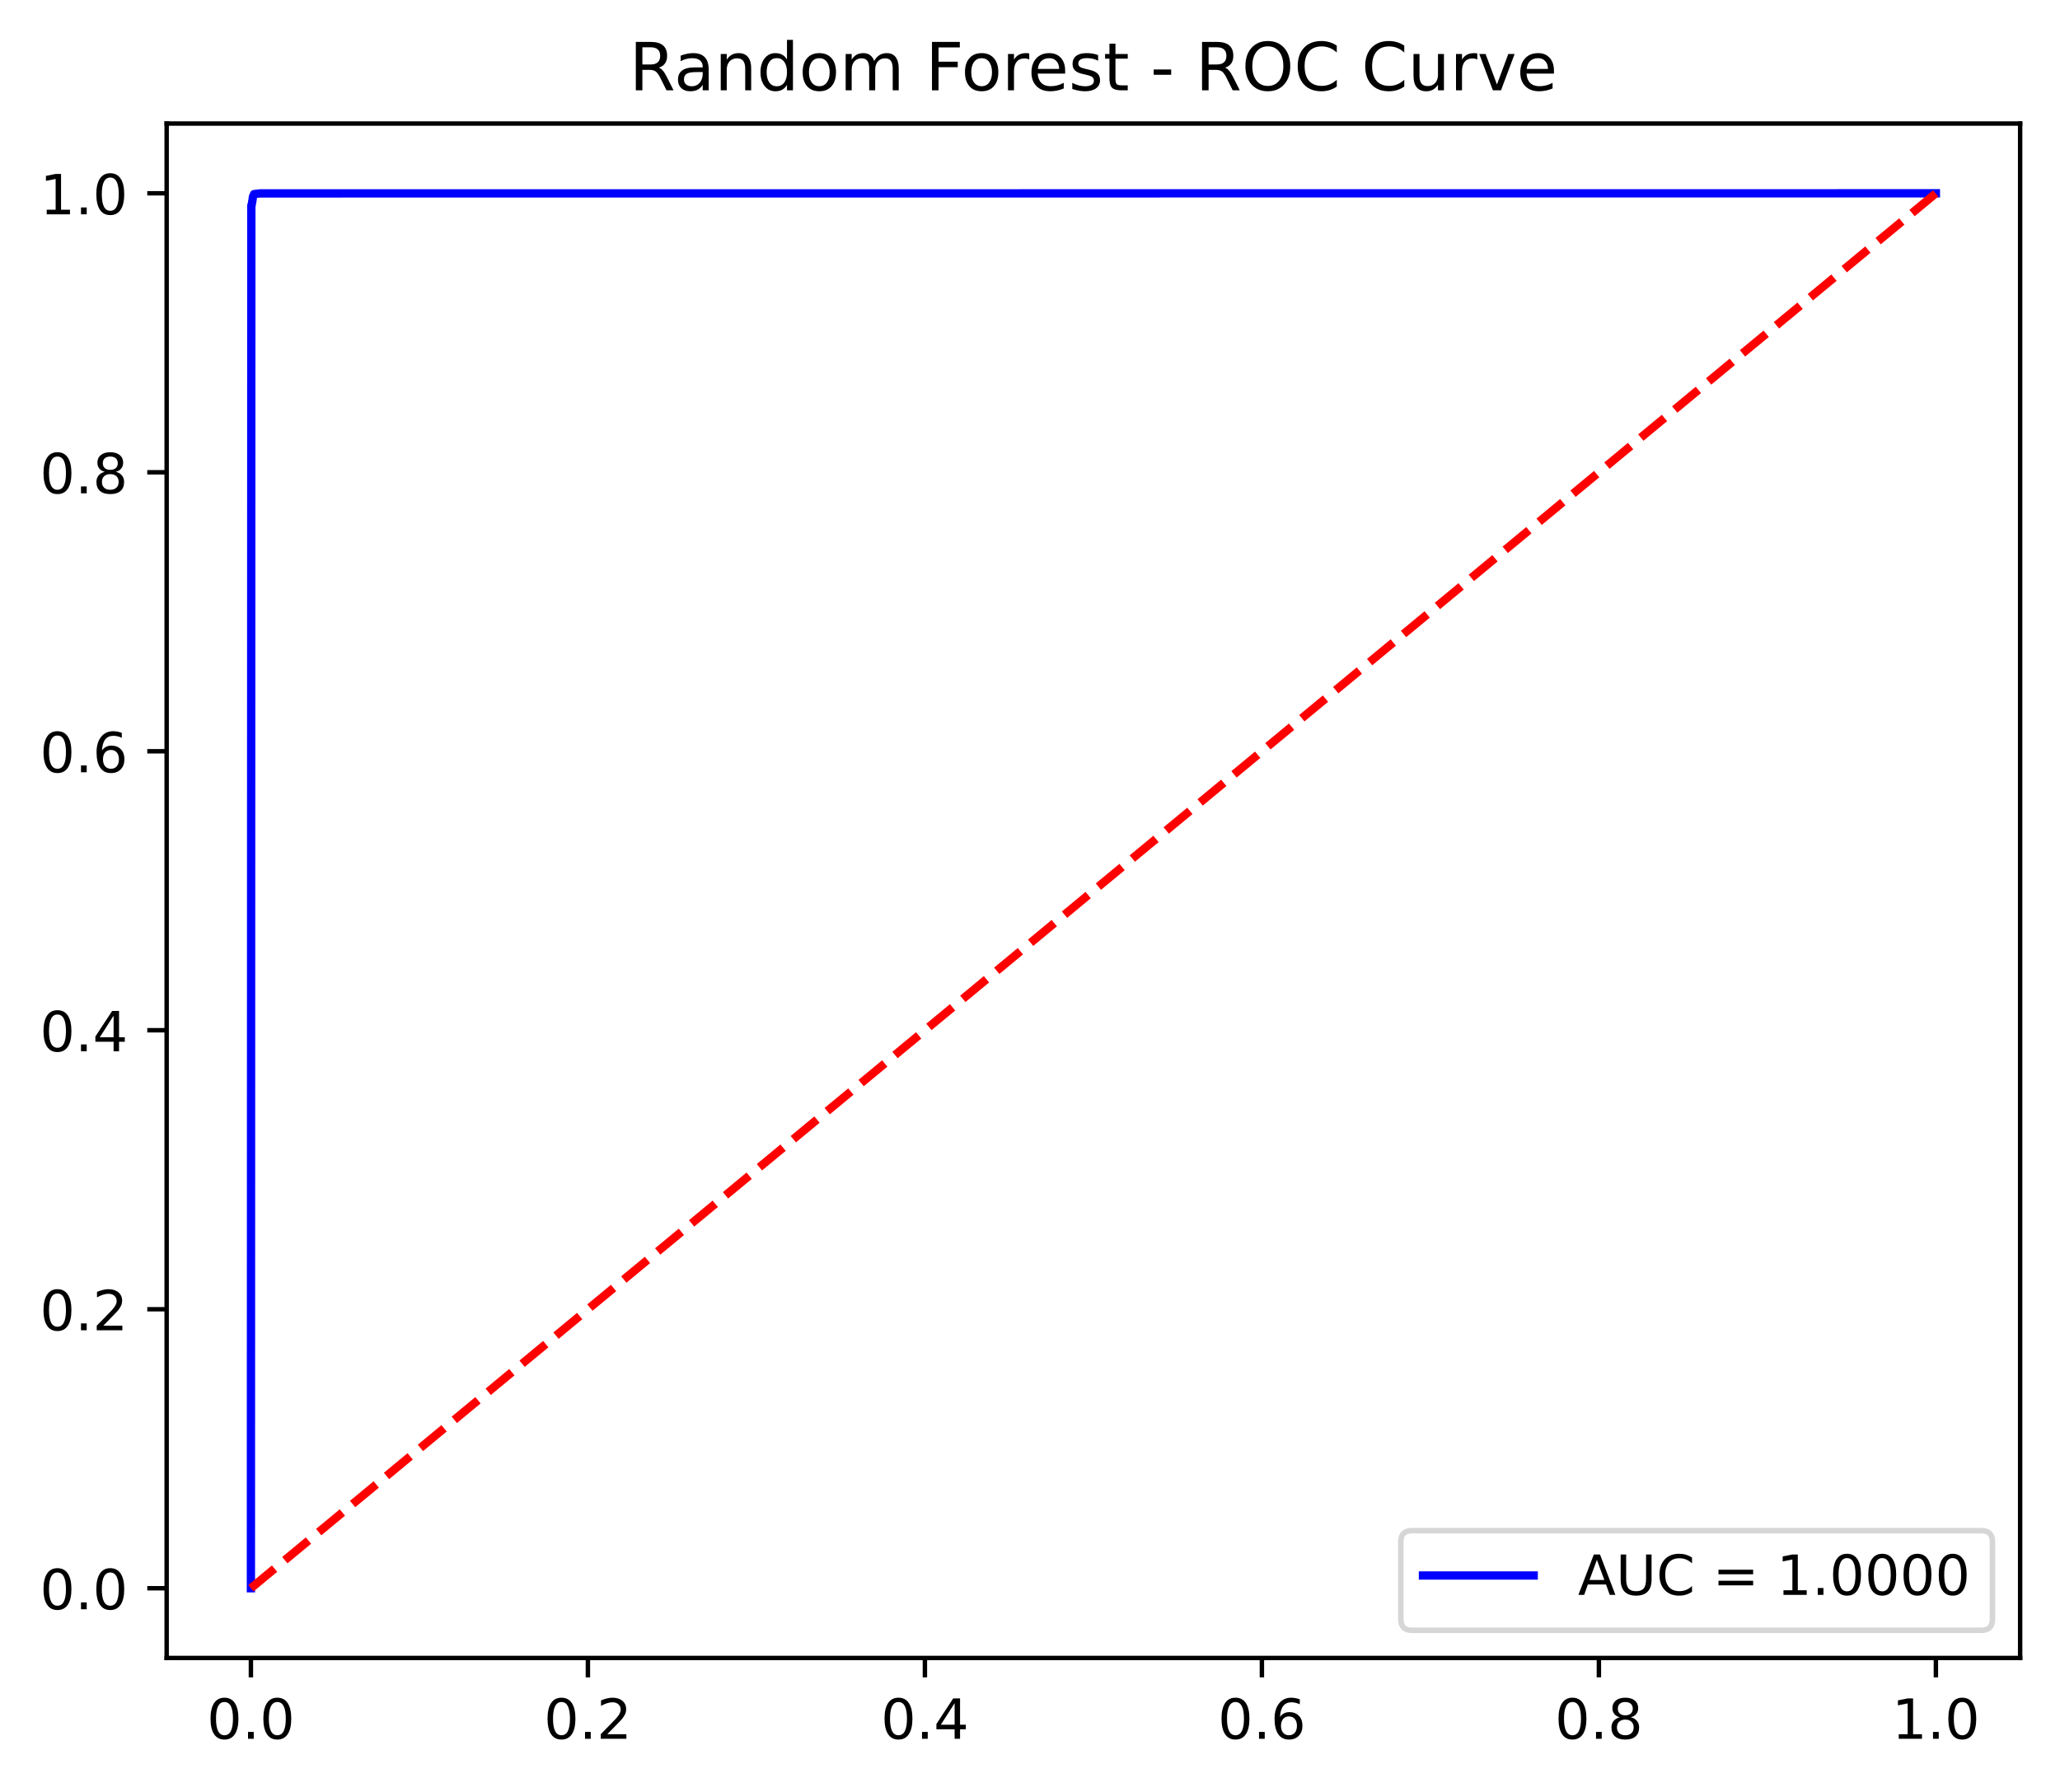
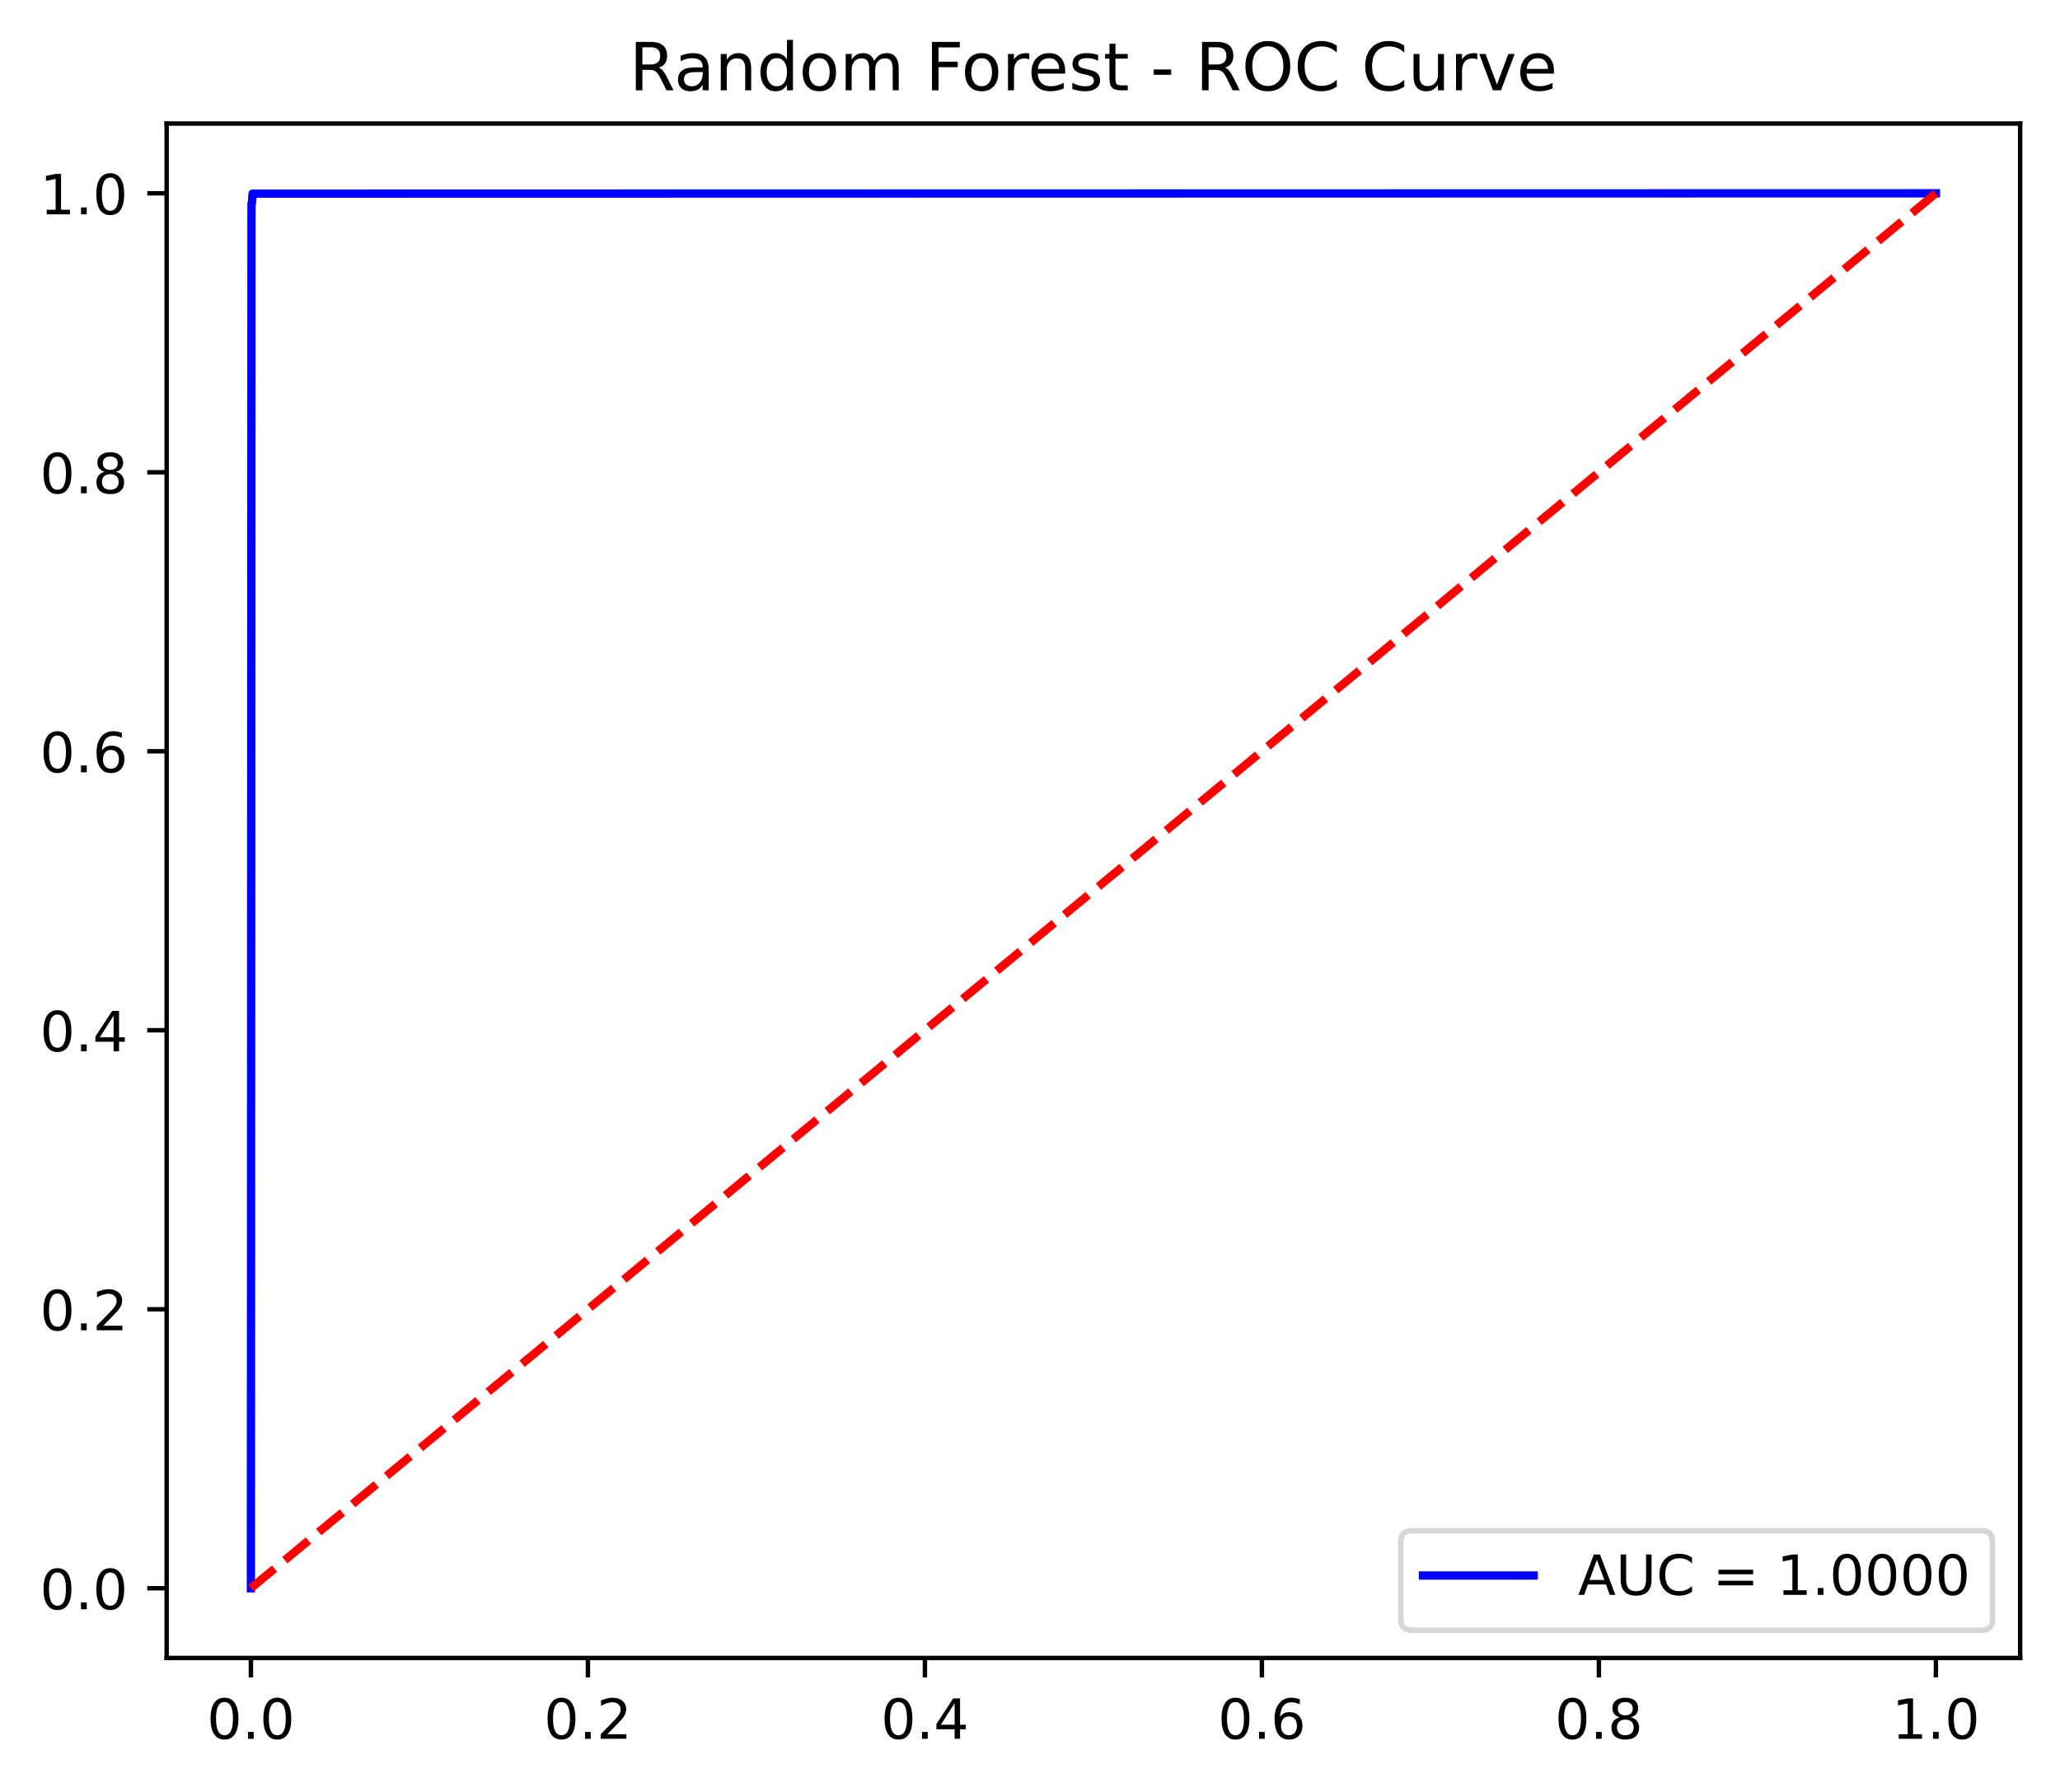
<svg xmlns="http://www.w3.org/2000/svg" xmlns:xlink="http://www.w3.org/1999/xlink" width="372.103pt" height="323.718pt" viewBox="0 0 372.103 323.718" version="1.1">
  <defs>
    <style type="text/css">*{stroke-linejoin: round; stroke-linecap: butt}</style>
  </defs>
  <g id="figure_1">
    <g id="patch_1">
      <path d="M 0 323.718  L 372.103 323.718  L 372.103 0  L 0 0  z " style="fill: #ffffff" />
    </g>
    <g id="axes_1">
      <g id="patch_2">
        <path d="M 30.103 299.518  L 364.903 299.518  L 364.903 22.318  L 30.103 22.318  z " style="fill: #ffffff" />
      </g>
      <g id="matplotlib.axis_1">
        <g id="xtick_1">
          <g id="line2d_1">
            <defs>
-               <path id="m79c2bc3cf7" d="M 0 0  L 0 3.5  " style="stroke: #000000; stroke-width: 0.8" />
+               <path id="m45000c50d7" d="M 0 0  L 0 3.5  " style="stroke: #000000; stroke-width: 0.8" />
            </defs>
            <g>
-               <use xlink:href="#m79c2bc3cf7" x="45.321" y="299.518" style="stroke: #000000; stroke-width: 0.8" />
+               <use xlink:href="#m45000c50d7" x="45.321" y="299.518" style="stroke: #000000; stroke-width: 0.8" />
            </g>
          </g>
          <g id="text_1">
            <g transform="translate(37.36974 314.1158) scale(0.1 -0.1)">
              <defs>
                <path id="DejaVuSans-13" d="M 2034 4250  Q 1547 4250 1301 3770  Q 1056 3291 1056 2328  Q 1056 1369 1301 889  Q 1547 409 2034 409  Q 2525 409 2770 889  Q 3016 1369 3016 2328  Q 3016 3291 2770 3770  Q 2525 4250 2034 4250  z M 2034 4750  Q 2819 4750 3233 4129  Q 3647 3509 3647 2328  Q 3647 1150 3233 529  Q 2819 -91 2034 -91  Q 1250 -91 836 529  Q 422 1150 422 2328  Q 422 3509 836 4129  Q 1250 4750 2034 4750  z " transform="scale(0.015625)" />
                <path id="DejaVuSans-11" d="M 684 794  L 1344 794  L 1344 0  L 684 0  L 684 794  z " transform="scale(0.015625)" />
              </defs>
              <use xlink:href="#DejaVuSans-13" />
              <use xlink:href="#DejaVuSans-11" transform="translate(63.625 0)" />
              <use xlink:href="#DejaVuSans-13" transform="translate(95.40625 0)" />
            </g>
          </g>
        </g>
        <g id="xtick_2">
          <g id="line2d_2">
            <g>
-               <use xlink:href="#m79c2bc3cf7" x="106.194" y="299.518" style="stroke: #000000; stroke-width: 0.8" />
+               <use xlink:href="#m45000c50d7" x="106.194" y="299.518" style="stroke: #000000; stroke-width: 0.8" />
            </g>
          </g>
          <g id="text_2">
            <g transform="translate(98.24247 314.1158) scale(0.1 -0.1)">
              <defs>
                <path id="DejaVuSans-15" d="M 1228 531  L 3431 531  L 3431 0  L 469 0  L 469 531  Q 828 903 1448 1529  Q 2069 2156 2228 2338  Q 2531 2678 2651 2914  Q 2772 3150 2772 3378  Q 2772 3750 2511 3984  Q 2250 4219 1831 4219  Q 1534 4219 1204 4116  Q 875 4013 500 3803  L 500 4441  Q 881 4594 1212 4672  Q 1544 4750 1819 4750  Q 2544 4750 2975 4387  Q 3406 4025 3406 3419  Q 3406 3131 3298 2873  Q 3191 2616 2906 2266  Q 2828 2175 2409 1742  Q 1991 1309 1228 531  z " transform="scale(0.015625)" />
              </defs>
              <use xlink:href="#DejaVuSans-13" />
              <use xlink:href="#DejaVuSans-11" transform="translate(63.625 0)" />
              <use xlink:href="#DejaVuSans-15" transform="translate(95.40625 0)" />
            </g>
          </g>
        </g>
        <g id="xtick_3">
          <g id="line2d_3">
            <g>
-               <use xlink:href="#m79c2bc3cf7" x="167.067" y="299.518" style="stroke: #000000; stroke-width: 0.8" />
+               <use xlink:href="#m45000c50d7" x="167.067" y="299.518" style="stroke: #000000; stroke-width: 0.8" />
            </g>
          </g>
          <g id="text_3">
            <g transform="translate(159.1152 314.1158) scale(0.1 -0.1)">
              <defs>
                <path id="DejaVuSans-17" d="M 2419 4116  L 825 1625  L 2419 1625  L 2419 4116  z M 2253 4666  L 3047 4666  L 3047 1625  L 3713 1625  L 3713 1100  L 3047 1100  L 3047 0  L 2419 0  L 2419 1100  L 313 1100  L 313 1709  L 2253 4666  z " transform="scale(0.015625)" />
              </defs>
              <use xlink:href="#DejaVuSans-13" />
              <use xlink:href="#DejaVuSans-11" transform="translate(63.625 0)" />
              <use xlink:href="#DejaVuSans-17" transform="translate(95.40625 0)" />
            </g>
          </g>
        </g>
        <g id="xtick_4">
          <g id="line2d_4">
            <g>
-               <use xlink:href="#m79c2bc3cf7" x="227.939" y="299.518" style="stroke: #000000; stroke-width: 0.8" />
+               <use xlink:href="#m45000c50d7" x="227.939" y="299.518" style="stroke: #000000; stroke-width: 0.8" />
            </g>
          </g>
          <g id="text_4">
            <g transform="translate(219.9879 314.1158) scale(0.1 -0.1)">
              <defs>
                <path id="DejaVuSans-19" d="M 2113 2584  Q 1688 2584 1439 2293  Q 1191 2003 1191 1497  Q 1191 994 1439 701  Q 1688 409 2113 409  Q 2538 409 2786 701  Q 3034 994 3034 1497  Q 3034 2003 2786 2293  Q 2538 2584 2113 2584  z M 3366 4563  L 3366 3988  Q 3128 4100 2886 4159  Q 2644 4219 2406 4219  Q 1781 4219 1451 3797  Q 1122 3375 1075 2522  Q 1259 2794 1537 2939  Q 1816 3084 2150 3084  Q 2853 3084 3261 2657  Q 3669 2231 3669 1497  Q 3669 778 3244 343  Q 2819 -91 2113 -91  Q 1303 -91 875 529  Q 447 1150 447 2328  Q 447 3434 972 4092  Q 1497 4750 2381 4750  Q 2619 4750 2861 4703  Q 3103 4656 3366 4563  z " transform="scale(0.015625)" />
              </defs>
              <use xlink:href="#DejaVuSans-13" />
              <use xlink:href="#DejaVuSans-11" transform="translate(63.625 0)" />
              <use xlink:href="#DejaVuSans-19" transform="translate(95.40625 0)" />
            </g>
          </g>
        </g>
        <g id="xtick_5">
          <g id="line2d_5">
            <g>
-               <use xlink:href="#m79c2bc3cf7" x="288.812" y="299.518" style="stroke: #000000; stroke-width: 0.8" />
+               <use xlink:href="#m45000c50d7" x="288.812" y="299.518" style="stroke: #000000; stroke-width: 0.8" />
            </g>
          </g>
          <g id="text_5">
            <g transform="translate(280.8607 314.1158) scale(0.1 -0.1)">
              <defs>
                <path id="DejaVuSans-1b" d="M 2034 2216  Q 1584 2216 1326 1975  Q 1069 1734 1069 1313  Q 1069 891 1326 650  Q 1584 409 2034 409  Q 2484 409 2743 651  Q 3003 894 3003 1313  Q 3003 1734 2745 1975  Q 2488 2216 2034 2216  z M 1403 2484  Q 997 2584 770 2862  Q 544 3141 544 3541  Q 544 4100 942 4425  Q 1341 4750 2034 4750  Q 2731 4750 3128 4425  Q 3525 4100 3525 3541  Q 3525 3141 3298 2862  Q 3072 2584 2669 2484  Q 3125 2378 3379 2068  Q 3634 1759 3634 1313  Q 3634 634 3220 271  Q 2806 -91 2034 -91  Q 1263 -91 848 271  Q 434 634 434 1313  Q 434 1759 690 2068  Q 947 2378 1403 2484  z M 1172 3481  Q 1172 3119 1398 2916  Q 1625 2713 2034 2713  Q 2441 2713 2670 2916  Q 2900 3119 2900 3481  Q 2900 3844 2670 4047  Q 2441 4250 2034 4250  Q 1625 4250 1398 4047  Q 1172 3844 1172 3481  z " transform="scale(0.015625)" />
              </defs>
              <use xlink:href="#DejaVuSans-13" />
              <use xlink:href="#DejaVuSans-11" transform="translate(63.625 0)" />
              <use xlink:href="#DejaVuSans-1b" transform="translate(95.40625 0)" />
            </g>
          </g>
        </g>
        <g id="xtick_6">
          <g id="line2d_6">
            <g>
-               <use xlink:href="#m79c2bc3cf7" x="349.685" y="299.518" style="stroke: #000000; stroke-width: 0.8" />
+               <use xlink:href="#m45000c50d7" x="349.685" y="299.518" style="stroke: #000000; stroke-width: 0.8" />
            </g>
          </g>
          <g id="text_6">
            <g transform="translate(341.7334 314.1158) scale(0.1 -0.1)">
              <defs>
                <path id="DejaVuSans-14" d="M 794 531  L 1825 531  L 1825 4091  L 703 3866  L 703 4441  L 1819 4666  L 2450 4666  L 2450 531  L 3481 531  L 3481 0  L 794 0  L 794 531  z " transform="scale(0.015625)" />
              </defs>
              <use xlink:href="#DejaVuSans-14" />
              <use xlink:href="#DejaVuSans-11" transform="translate(63.625 0)" />
              <use xlink:href="#DejaVuSans-13" transform="translate(95.40625 0)" />
            </g>
          </g>
        </g>
      </g>
      <g id="matplotlib.axis_2">
        <g id="ytick_1">
          <g id="line2d_7">
            <defs>
-               <path id="mdf1ccd76a8" d="M 0 0  L -3.5 0  " style="stroke: #000000; stroke-width: 0.8" />
+               <path id="m63663885e1" d="M 0 0  L -3.5 0  " style="stroke: #000000; stroke-width: 0.8" />
            </defs>
            <g>
-               <use xlink:href="#mdf1ccd76a8" x="30.103" y="286.918" style="stroke: #000000; stroke-width: 0.8" />
+               <use xlink:href="#m63663885e1" x="30.103" y="286.918" style="stroke: #000000; stroke-width: 0.8" />
            </g>
          </g>
          <g id="text_7">
            <g transform="translate(7.2 290.717) scale(0.1 -0.1)">
              <use xlink:href="#DejaVuSans-13" />
              <use xlink:href="#DejaVuSans-11" transform="translate(63.625 0)" />
              <use xlink:href="#DejaVuSans-13" transform="translate(95.40625 0)" />
            </g>
          </g>
        </g>
        <g id="ytick_2">
          <g id="line2d_8">
            <g>
-               <use xlink:href="#mdf1ccd76a8" x="30.103" y="236.518" style="stroke: #000000; stroke-width: 0.8" />
+               <use xlink:href="#m63663885e1" x="30.103" y="236.518" style="stroke: #000000; stroke-width: 0.8" />
            </g>
          </g>
          <g id="text_8">
            <g transform="translate(7.2 240.317) scale(0.1 -0.1)">
              <use xlink:href="#DejaVuSans-13" />
              <use xlink:href="#DejaVuSans-11" transform="translate(63.625 0)" />
              <use xlink:href="#DejaVuSans-15" transform="translate(95.40625 0)" />
            </g>
          </g>
        </g>
        <g id="ytick_3">
          <g id="line2d_9">
            <g>
-               <use xlink:href="#mdf1ccd76a8" x="30.103" y="186.118" style="stroke: #000000; stroke-width: 0.8" />
+               <use xlink:href="#m63663885e1" x="30.103" y="186.118" style="stroke: #000000; stroke-width: 0.8" />
            </g>
          </g>
          <g id="text_9">
            <g transform="translate(7.2 189.917) scale(0.1 -0.1)">
              <use xlink:href="#DejaVuSans-13" />
              <use xlink:href="#DejaVuSans-11" transform="translate(63.625 0)" />
              <use xlink:href="#DejaVuSans-17" transform="translate(95.40625 0)" />
            </g>
          </g>
        </g>
        <g id="ytick_4">
          <g id="line2d_10">
            <g>
-               <use xlink:href="#mdf1ccd76a8" x="30.103" y="135.718" style="stroke: #000000; stroke-width: 0.8" />
+               <use xlink:href="#m63663885e1" x="30.103" y="135.718" style="stroke: #000000; stroke-width: 0.8" />
            </g>
          </g>
          <g id="text_10">
            <g transform="translate(7.2 139.517) scale(0.1 -0.1)">
              <use xlink:href="#DejaVuSans-13" />
              <use xlink:href="#DejaVuSans-11" transform="translate(63.625 0)" />
              <use xlink:href="#DejaVuSans-19" transform="translate(95.40625 0)" />
            </g>
          </g>
        </g>
        <g id="ytick_5">
          <g id="line2d_11">
            <g>
-               <use xlink:href="#mdf1ccd76a8" x="30.103" y="85.318" style="stroke: #000000; stroke-width: 0.8" />
+               <use xlink:href="#m63663885e1" x="30.103" y="85.318" style="stroke: #000000; stroke-width: 0.8" />
            </g>
          </g>
          <g id="text_11">
            <g transform="translate(7.2 89.11695) scale(0.1 -0.1)">
              <use xlink:href="#DejaVuSans-13" />
              <use xlink:href="#DejaVuSans-11" transform="translate(63.625 0)" />
              <use xlink:href="#DejaVuSans-1b" transform="translate(95.40625 0)" />
            </g>
          </g>
        </g>
        <g id="ytick_6">
          <g id="line2d_12">
            <g>
-               <use xlink:href="#mdf1ccd76a8" x="30.103" y="34.918" style="stroke: #000000; stroke-width: 0.8" />
+               <use xlink:href="#m63663885e1" x="30.103" y="34.918" style="stroke: #000000; stroke-width: 0.8" />
            </g>
          </g>
          <g id="text_12">
            <g transform="translate(7.2 38.71695) scale(0.1 -0.1)">
              <use xlink:href="#DejaVuSans-14" />
              <use xlink:href="#DejaVuSans-11" transform="translate(63.625 0)" />
              <use xlink:href="#DejaVuSans-13" transform="translate(95.40625 0)" />
            </g>
          </g>
        </g>
      </g>
      <g id="line2d_13">
-         <path d="M 45.321 286.918  L 45.402 37.082  L 45.455 37.082  L 45.563 36.346  L 45.59 36.346  L 45.59 36.287  L 45.697 35.492  L 45.778 35.381  L 45.885 35.062  L 46.878 34.951  L 46.878 34.938  L 349.685 34.918  L 349.685 34.918  " clip-path="url(#p7d402a6cbb)" style="fill: none; stroke: #0000ff; stroke-width: 1.5; stroke-linecap: square" />
+         <path d="M 45.321 286.918  L 45.429 36.776  L 45.509 36.704  L 45.616 34.983  L 349.685 34.918  L 349.685 34.918  " clip-path="url(#p3aa7e771a0)" style="fill: none; stroke: #0000ff; stroke-width: 1.5; stroke-linecap: square" />
      </g>
      <g id="line2d_14">
-         <path d="M 45.321 286.918  L 349.685 34.918  " clip-path="url(#p7d402a6cbb)" style="fill: none; stroke-dasharray: 5.55,2.4; stroke-dashoffset: 0; stroke: #ff0000; stroke-width: 1.5" />
+         <path d="M 45.321 286.918  L 349.685 34.918  " clip-path="url(#p3aa7e771a0)" style="fill: none; stroke-dasharray: 5.55,2.4; stroke-dashoffset: 0; stroke: #ff0000; stroke-width: 1.5" />
      </g>
      <g id="patch_3">
        <path d="M 30.103 299.518  L 30.103 22.318  " style="fill: none; stroke: #000000; stroke-width: 0.8; stroke-linejoin: miter; stroke-linecap: square" />
      </g>
      <g id="patch_4">
        <path d="M 364.903 299.518  L 364.903 22.318  " style="fill: none; stroke: #000000; stroke-width: 0.8; stroke-linejoin: miter; stroke-linecap: square" />
      </g>
      <g id="patch_5">
        <path d="M 30.103 299.518  L 364.903 299.518  " style="fill: none; stroke: #000000; stroke-width: 0.8; stroke-linejoin: miter; stroke-linecap: square" />
      </g>
      <g id="patch_6">
        <path d="M 30.103 22.318  L 364.903 22.318  " style="fill: none; stroke: #000000; stroke-width: 0.8; stroke-linejoin: miter; stroke-linecap: square" />
      </g>
      <g id="text_13">
        <g transform="translate(113.6737 16.31812) scale(0.12 -0.12)">
          <defs>
            <path id="DejaVuSans-35" d="M 2841 2188  Q 3044 2119 3236 1894  Q 3428 1669 3622 1275  L 4263 0  L 3584 0  L 2988 1197  Q 2756 1666 2539 1819  Q 2322 1972 1947 1972  L 1259 1972  L 1259 0  L 628 0  L 628 4666  L 2053 4666  Q 2853 4666 3247 4331  Q 3641 3997 3641 3322  Q 3641 2881 3436 2590  Q 3231 2300 2841 2188  z M 1259 4147  L 1259 2491  L 2053 2491  Q 2509 2491 2742 2702  Q 2975 2913 2975 3322  Q 2975 3731 2742 3939  Q 2509 4147 2053 4147  L 1259 4147  z " transform="scale(0.015625)" />
            <path id="DejaVuSans-44" d="M 2194 1759  Q 1497 1759 1228 1600  Q 959 1441 959 1056  Q 959 750 1161 570  Q 1363 391 1709 391  Q 2188 391 2477 730  Q 2766 1069 2766 1631  L 2766 1759  L 2194 1759  z M 3341 1997  L 3341 0  L 2766 0  L 2766 531  Q 2569 213 2275 61  Q 1981 -91 1556 -91  Q 1019 -91 701 211  Q 384 513 384 1019  Q 384 1609 779 1909  Q 1175 2209 1959 2209  L 2766 2209  L 2766 2266  Q 2766 2663 2505 2880  Q 2244 3097 1772 3097  Q 1472 3097 1187 3025  Q 903 2953 641 2809  L 641 3341  Q 956 3463 1253 3523  Q 1550 3584 1831 3584  Q 2591 3584 2966 3190  Q 3341 2797 3341 1997  z " transform="scale(0.015625)" />
            <path id="DejaVuSans-51" d="M 3513 2113  L 3513 0  L 2938 0  L 2938 2094  Q 2938 2591 2744 2837  Q 2550 3084 2163 3084  Q 1697 3084 1428 2787  Q 1159 2491 1159 1978  L 1159 0  L 581 0  L 581 3500  L 1159 3500  L 1159 2956  Q 1366 3272 1645 3428  Q 1925 3584 2291 3584  Q 2894 3584 3203 3211  Q 3513 2838 3513 2113  z " transform="scale(0.015625)" />
            <path id="DejaVuSans-47" d="M 2906 2969  L 2906 4863  L 3481 4863  L 3481 0  L 2906 0  L 2906 525  Q 2725 213 2448 61  Q 2172 -91 1784 -91  Q 1150 -91 751 415  Q 353 922 353 1747  Q 353 2572 751 3078  Q 1150 3584 1784 3584  Q 2172 3584 2448 3432  Q 2725 3281 2906 2969  z M 947 1747  Q 947 1113 1208 752  Q 1469 391 1925 391  Q 2381 391 2643 752  Q 2906 1113 2906 1747  Q 2906 2381 2643 2742  Q 2381 3103 1925 3103  Q 1469 3103 1208 2742  Q 947 2381 947 1747  z " transform="scale(0.015625)" />
            <path id="DejaVuSans-52" d="M 1959 3097  Q 1497 3097 1228 2736  Q 959 2375 959 1747  Q 959 1119 1226 758  Q 1494 397 1959 397  Q 2419 397 2687 759  Q 2956 1122 2956 1747  Q 2956 2369 2687 2733  Q 2419 3097 1959 3097  z M 1959 3584  Q 2709 3584 3137 3096  Q 3566 2609 3566 1747  Q 3566 888 3137 398  Q 2709 -91 1959 -91  Q 1206 -91 779 398  Q 353 888 353 1747  Q 353 2609 779 3096  Q 1206 3584 1959 3584  z " transform="scale(0.015625)" />
            <path id="DejaVuSans-50" d="M 3328 2828  Q 3544 3216 3844 3400  Q 4144 3584 4550 3584  Q 5097 3584 5394 3201  Q 5691 2819 5691 2113  L 5691 0  L 5113 0  L 5113 2094  Q 5113 2597 4934 2840  Q 4756 3084 4391 3084  Q 3944 3084 3684 2787  Q 3425 2491 3425 1978  L 3425 0  L 2847 0  L 2847 2094  Q 2847 2600 2669 2842  Q 2491 3084 2119 3084  Q 1678 3084 1418 2786  Q 1159 2488 1159 1978  L 1159 0  L 581 0  L 581 3500  L 1159 3500  L 1159 2956  Q 1356 3278 1631 3431  Q 1906 3584 2284 3584  Q 2666 3584 2933 3390  Q 3200 3197 3328 2828  z " transform="scale(0.015625)" />
            <path id="DejaVuSans-3" transform="scale(0.015625)" />
            <path id="DejaVuSans-29" d="M 628 4666  L 3309 4666  L 3309 4134  L 1259 4134  L 1259 2759  L 3109 2759  L 3109 2228  L 1259 2228  L 1259 0  L 628 0  L 628 4666  z " transform="scale(0.015625)" />
            <path id="DejaVuSans-55" d="M 2631 2963  Q 2534 3019 2420 3045  Q 2306 3072 2169 3072  Q 1681 3072 1420 2755  Q 1159 2438 1159 1844  L 1159 0  L 581 0  L 581 3500  L 1159 3500  L 1159 2956  Q 1341 3275 1631 3429  Q 1922 3584 2338 3584  Q 2397 3584 2469 3576  Q 2541 3569 2628 3553  L 2631 2963  z " transform="scale(0.015625)" />
            <path id="DejaVuSans-48" d="M 3597 1894  L 3597 1613  L 953 1613  Q 991 1019 1311 708  Q 1631 397 2203 397  Q 2534 397 2845 478  Q 3156 559 3463 722  L 3463 178  Q 3153 47 2828 -22  Q 2503 -91 2169 -91  Q 1331 -91 842 396  Q 353 884 353 1716  Q 353 2575 817 3079  Q 1281 3584 2069 3584  Q 2775 3584 3186 3129  Q 3597 2675 3597 1894  z M 3022 2063  Q 3016 2534 2758 2815  Q 2500 3097 2075 3097  Q 1594 3097 1305 2825  Q 1016 2553 972 2059  L 3022 2063  z " transform="scale(0.015625)" />
            <path id="DejaVuSans-56" d="M 2834 3397  L 2834 2853  Q 2591 2978 2328 3040  Q 2066 3103 1784 3103  Q 1356 3103 1142 2972  Q 928 2841 928 2578  Q 928 2378 1081 2264  Q 1234 2150 1697 2047  L 1894 2003  Q 2506 1872 2764 1633  Q 3022 1394 3022 966  Q 3022 478 2636 193  Q 2250 -91 1575 -91  Q 1294 -91 989 -36  Q 684 19 347 128  L 347 722  Q 666 556 975 473  Q 1284 391 1588 391  Q 1994 391 2212 530  Q 2431 669 2431 922  Q 2431 1156 2273 1281  Q 2116 1406 1581 1522  L 1381 1569  Q 847 1681 609 1914  Q 372 2147 372 2553  Q 372 3047 722 3315  Q 1072 3584 1716 3584  Q 2034 3584 2315 3537  Q 2597 3491 2834 3397  z " transform="scale(0.015625)" />
            <path id="DejaVuSans-57" d="M 1172 4494  L 1172 3500  L 2356 3500  L 2356 3053  L 1172 3053  L 1172 1153  Q 1172 725 1289 603  Q 1406 481 1766 481  L 2356 481  L 2356 0  L 1766 0  Q 1100 0 847 248  Q 594 497 594 1153  L 594 3053  L 172 3053  L 172 3500  L 594 3500  L 594 4494  L 1172 4494  z " transform="scale(0.015625)" />
            <path id="DejaVuSans-10" d="M 313 2009  L 1997 2009  L 1997 1497  L 313 1497  L 313 2009  z " transform="scale(0.015625)" />
            <path id="DejaVuSans-32" d="M 2522 4238  Q 1834 4238 1429 3725  Q 1025 3213 1025 2328  Q 1025 1447 1429 934  Q 1834 422 2522 422  Q 3209 422 3611 934  Q 4013 1447 4013 2328  Q 4013 3213 3611 3725  Q 3209 4238 2522 4238  z M 2522 4750  Q 3503 4750 4090 4092  Q 4678 3434 4678 2328  Q 4678 1225 4090 567  Q 3503 -91 2522 -91  Q 1538 -91 948 565  Q 359 1222 359 2328  Q 359 3434 948 4092  Q 1538 4750 2522 4750  z " transform="scale(0.015625)" />
            <path id="DejaVuSans-26" d="M 4122 4306  L 4122 3641  Q 3803 3938 3442 4084  Q 3081 4231 2675 4231  Q 1875 4231 1450 3742  Q 1025 3253 1025 2328  Q 1025 1406 1450 917  Q 1875 428 2675 428  Q 3081 428 3442 575  Q 3803 722 4122 1019  L 4122 359  Q 3791 134 3420 21  Q 3050 -91 2638 -91  Q 1578 -91 968 557  Q 359 1206 359 2328  Q 359 3453 968 4101  Q 1578 4750 2638 4750  Q 3056 4750 3426 4639  Q 3797 4528 4122 4306  z " transform="scale(0.015625)" />
            <path id="DejaVuSans-58" d="M 544 1381  L 544 3500  L 1119 3500  L 1119 1403  Q 1119 906 1312 657  Q 1506 409 1894 409  Q 2359 409 2629 706  Q 2900 1003 2900 1516  L 2900 3500  L 3475 3500  L 3475 0  L 2900 0  L 2900 538  Q 2691 219 2414 64  Q 2138 -91 1772 -91  Q 1169 -91 856 284  Q 544 659 544 1381  z M 1991 3584  L 1991 3584  z " transform="scale(0.015625)" />
            <path id="DejaVuSans-59" d="M 191 3500  L 800 3500  L 1894 563  L 2988 3500  L 3597 3500  L 2284 0  L 1503 0  L 191 3500  z " transform="scale(0.015625)" />
          </defs>
          <use xlink:href="#DejaVuSans-35" />
          <use xlink:href="#DejaVuSans-44" transform="translate(67.28125 0)" />
          <use xlink:href="#DejaVuSans-51" transform="translate(128.5625 0)" />
          <use xlink:href="#DejaVuSans-47" transform="translate(191.9375 0)" />
          <use xlink:href="#DejaVuSans-52" transform="translate(255.4219 0)" />
          <use xlink:href="#DejaVuSans-50" transform="translate(316.6094 0)" />
          <use xlink:href="#DejaVuSans-3" transform="translate(414.0156 0)" />
          <use xlink:href="#DejaVuSans-29" transform="translate(445.7969 0)" />
          <use xlink:href="#DejaVuSans-52" transform="translate(499.75 0)" />
          <use xlink:href="#DejaVuSans-55" transform="translate(560.9375 0)" />
          <use xlink:href="#DejaVuSans-48" transform="translate(599.8438 0)" />
          <use xlink:href="#DejaVuSans-56" transform="translate(661.375 0)" />
          <use xlink:href="#DejaVuSans-57" transform="translate(713.4688 0)" />
          <use xlink:href="#DejaVuSans-3" transform="translate(752.6719 0)" />
          <use xlink:href="#DejaVuSans-10" transform="translate(784.4531 0)" />
          <use xlink:href="#DejaVuSans-3" transform="translate(820.5312 0)" />
          <use xlink:href="#DejaVuSans-35" transform="translate(852.3125 0)" />
          <use xlink:href="#DejaVuSans-32" transform="translate(921.7969 0)" />
          <use xlink:href="#DejaVuSans-26" transform="translate(1000.516 0)" />
          <use xlink:href="#DejaVuSans-3" transform="translate(1070.344 0)" />
          <use xlink:href="#DejaVuSans-26" transform="translate(1102.125 0)" />
          <use xlink:href="#DejaVuSans-58" transform="translate(1171.953 0)" />
          <use xlink:href="#DejaVuSans-55" transform="translate(1235.328 0)" />
          <use xlink:href="#DejaVuSans-59" transform="translate(1276.438 0)" />
          <use xlink:href="#DejaVuSans-48" transform="translate(1335.625 0)" />
        </g>
      </g>
      <g id="legend_1">
        <g id="patch_7">
          <path d="M 255.034 294.518  L 357.903 294.518  Q 359.903 294.518 359.903 292.518  L 359.903 278.517  Q 359.903 276.517 357.903 276.517  L 255.034 276.517  Q 253.034 276.517 253.034 278.517  L 253.034 292.518  Q 253.034 294.518 255.034 294.518  z " style="fill: #ffffff; opacity: 0.8; stroke: #cccccc; stroke-linejoin: miter" />
        </g>
        <g id="line2d_15">
          <path d="M 257.034 284.616  L 267.034 284.616  L 277.034 284.616  " style="fill: none; stroke: #0000ff; stroke-width: 1.5; stroke-linecap: square" />
        </g>
        <g id="text_14">
          <g transform="translate(285.0344 288.1158) scale(0.1 -0.1)">
            <defs>
              <path id="DejaVuSans-24" d="M 2188 4044  L 1331 1722  L 3047 1722  L 2188 4044  z M 1831 4666  L 2547 4666  L 4325 0  L 3669 0  L 3244 1197  L 1141 1197  L 716 0  L 50 0  L 1831 4666  z " transform="scale(0.015625)" />
              <path id="DejaVuSans-38" d="M 556 4666  L 1191 4666  L 1191 1831  Q 1191 1081 1462 751  Q 1734 422 2344 422  Q 2950 422 3222 751  Q 3494 1081 3494 1831  L 3494 4666  L 4128 4666  L 4128 1753  Q 4128 841 3676 375  Q 3225 -91 2344 -91  Q 1459 -91 1007 375  Q 556 841 556 1753  L 556 4666  z " transform="scale(0.015625)" />
              <path id="DejaVuSans-20" d="M 678 2906  L 4684 2906  L 4684 2381  L 678 2381  L 678 2906  z M 678 1631  L 4684 1631  L 4684 1100  L 678 1100  L 678 1631  z " transform="scale(0.015625)" />
            </defs>
            <use xlink:href="#DejaVuSans-24" />
            <use xlink:href="#DejaVuSans-38" transform="translate(68.40625 0)" />
            <use xlink:href="#DejaVuSans-26" transform="translate(141.5938 0)" />
            <use xlink:href="#DejaVuSans-3" transform="translate(211.4219 0)" />
            <use xlink:href="#DejaVuSans-20" transform="translate(243.2031 0)" />
            <use xlink:href="#DejaVuSans-3" transform="translate(327 0)" />
            <use xlink:href="#DejaVuSans-14" transform="translate(358.7812 0)" />
            <use xlink:href="#DejaVuSans-11" transform="translate(422.4062 0)" />
            <use xlink:href="#DejaVuSans-13" transform="translate(454.1875 0)" />
            <use xlink:href="#DejaVuSans-13" transform="translate(517.8125 0)" />
            <use xlink:href="#DejaVuSans-13" transform="translate(581.4375 0)" />
            <use xlink:href="#DejaVuSans-13" transform="translate(645.0625 0)" />
          </g>
        </g>
      </g>
    </g>
  </g>
  <defs>
-     <clipPath id="p7d402a6cbb">
+     <clipPath id="p3aa7e771a0">
      <rect x="30.103" y="22.318" width="334.8" height="277.2" />
    </clipPath>
  </defs>
</svg>
